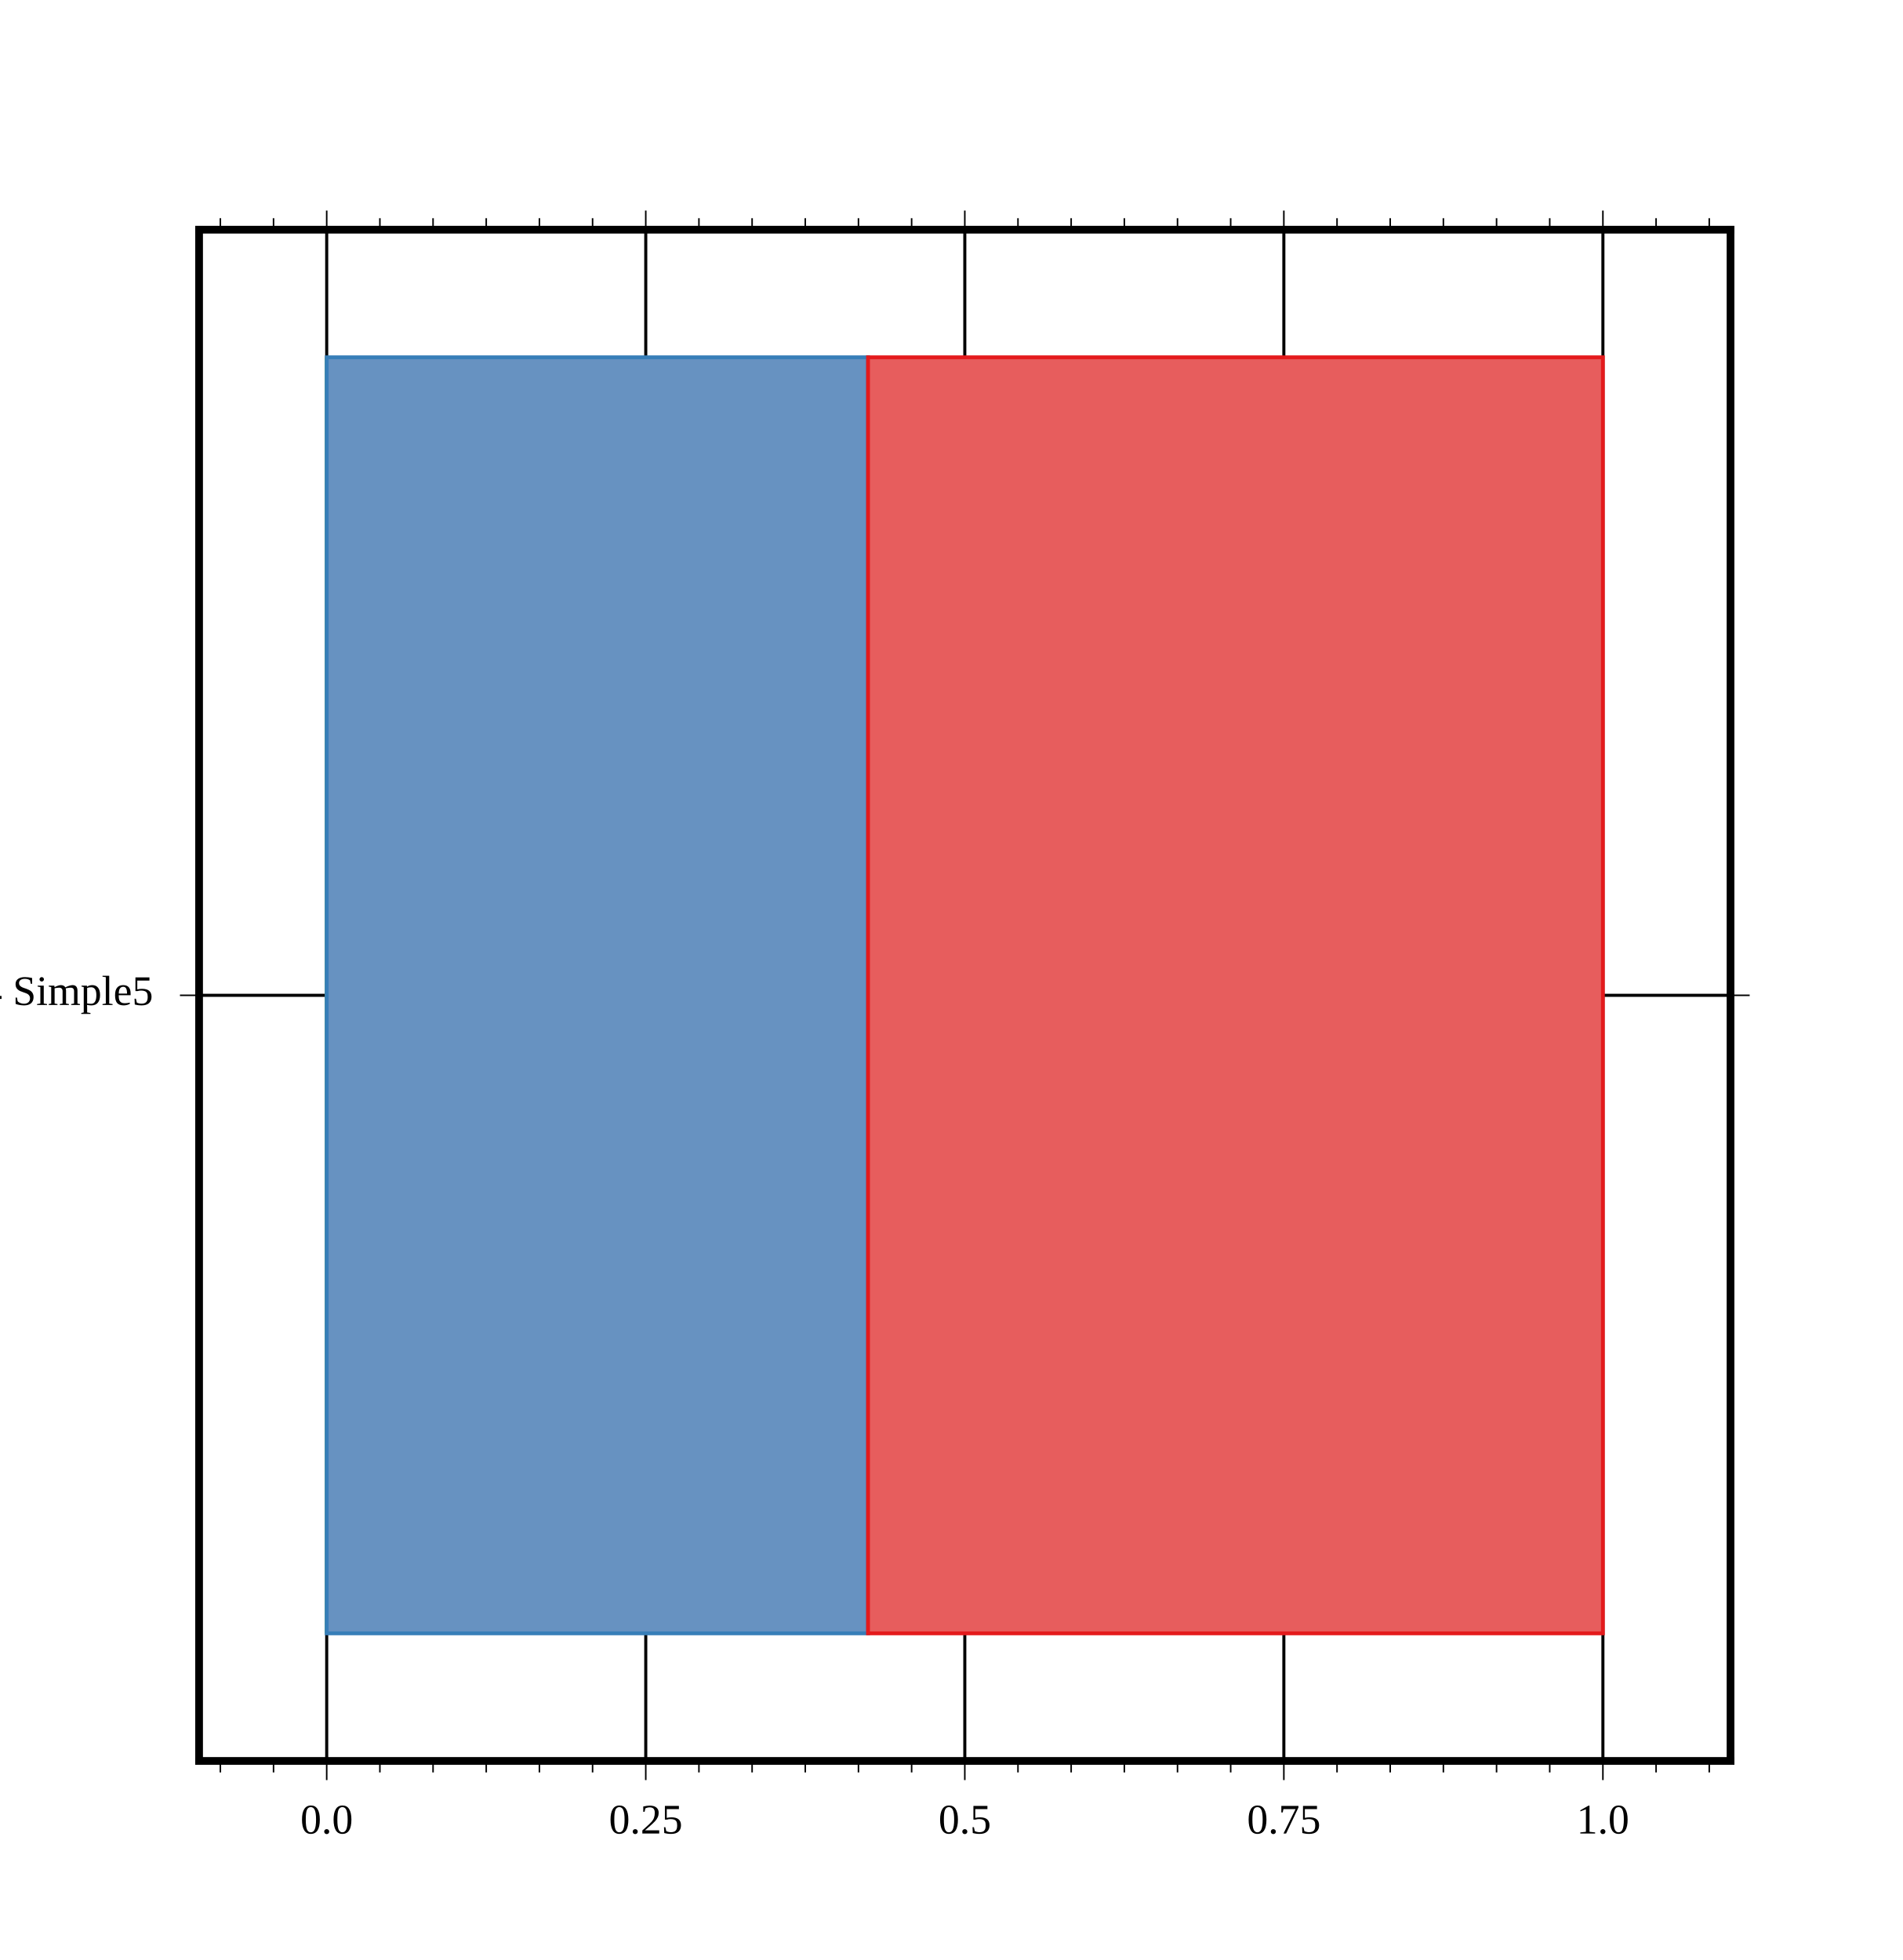
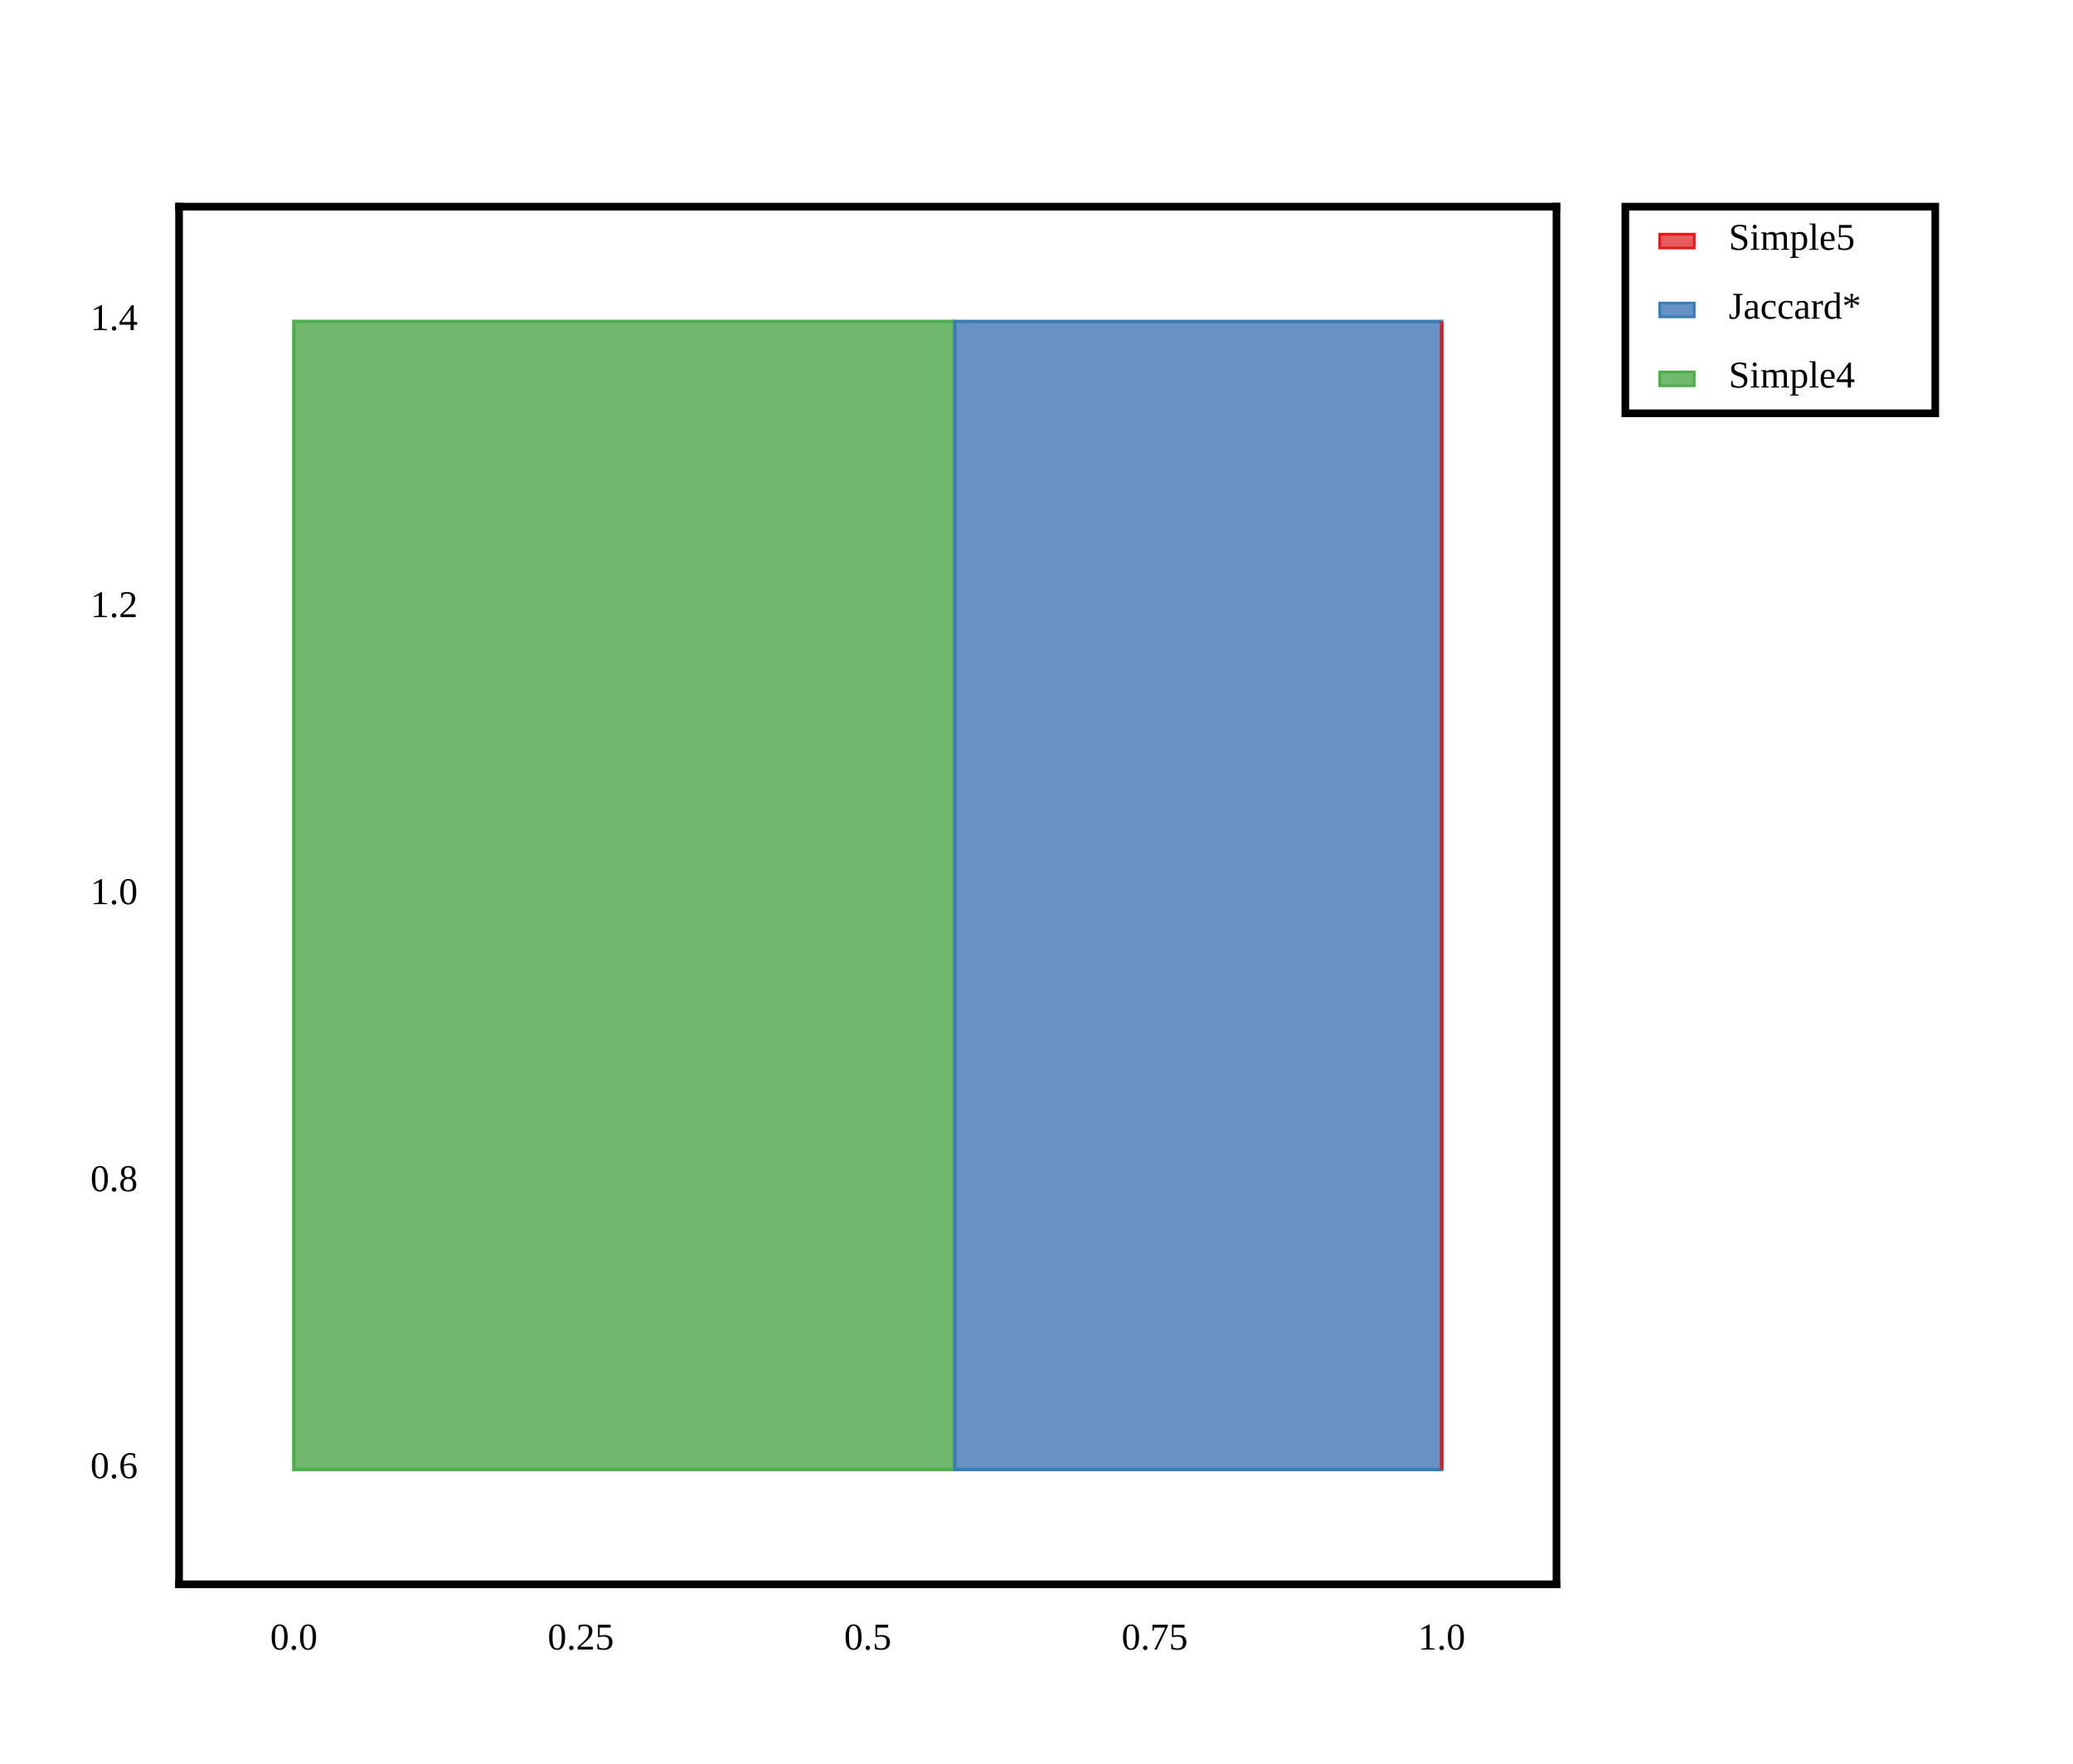
- <svg xmlns="http://www.w3.org/2000/svg" height="512" stroke-opacity="1" viewBox="0.0 0.0 497.0 512.0" font-size="1" width="497" stroke="rgb(0,0,0)" version="1.1">
+ <svg xmlns="http://www.w3.org/2000/svg" height="512" stroke-opacity="1" viewBox="0.0 0.0 602 512.0" font-size="1" width="602" stroke="rgb(0,0,0)" version="1.1">
  <defs />
-   <g stroke-linejoin="miter" stroke-opacity="1.0" fill-opacity="0.0" stroke="rgb(0,0,0)" stroke-width="0.8" fill="rgb(0,0,0)" stroke-linecap="butt" stroke-miterlimit="10.0">
-     <path d="M 52,260 h 400 " />
-   </g>
-   <g stroke-linejoin="miter" stroke-opacity="1.0" fill-opacity="0.0" stroke="rgb(0,0,0)" stroke-width="2.018" fill="rgb(0,0,0)" stroke-linecap="square" stroke-miterlimit="10.0">
+   <g stroke-linejoin="miter" stroke-opacity="1.0" fill-opacity="0.0" stroke="rgb(0,0,0)" stroke-width="2.221" fill="rgb(0,0,0)" stroke-linecap="square" stroke-miterlimit="10.0">
    <path d="M 52,460 v -400 M 452,460 v -400 " />
  </g>
-   <g stroke-linejoin="miter" stroke-opacity="1.0" fill-opacity="0.0" stroke="rgb(0,0,0)" stroke-width="0.4" fill="rgb(0,0,0)" stroke-linecap="butt" stroke-miterlimit="10.0">
-     <path d="M 452,260 h 5 " />
+   <g stroke-linejoin="miter" stroke-opacity="1.0" fill-opacity="1.0" font-size="11.0px" stroke="rgb(0,0,0)" stroke-width="2.221" fill="rgb(0,0,0)" stroke-linecap="butt" stroke-miterlimit="10.0">
+     <text dominant-baseline="middle" transform="matrix(1,0,0,1,40,93.3333)" stroke="none" text-anchor="end">1.4</text>
  </g>
-   <g stroke-linejoin="miter" stroke-opacity="1.0" fill-opacity="0.0" stroke="rgb(0,0,0)" stroke-width="0.4" fill="rgb(0,0,0)" stroke-linecap="butt" stroke-miterlimit="10.0">
-     <path d="M 47,260 h 5 " />
+   <g stroke-linejoin="miter" stroke-opacity="1.0" fill-opacity="1.0" font-size="11.0px" stroke="rgb(0,0,0)" stroke-width="2.221" fill="rgb(0,0,0)" stroke-linecap="butt" stroke-miterlimit="10.0">
+     <text dominant-baseline="middle" transform="matrix(1,0,0,1,40,176.6667)" stroke="none" text-anchor="end">1.2</text>
  </g>
-   <g stroke-linejoin="miter" stroke-opacity="1.0" fill-opacity="1.0" font-size="11.0px" stroke="rgb(0,0,0)" stroke-width="2.018" fill="rgb(0,0,0)" stroke-linecap="butt" stroke-miterlimit="10.0">
-     <text dominant-baseline="middle" transform="matrix(1,0,0,1,40,260)" stroke="none" text-anchor="end">Simple4 Simple5</text>
+   <g stroke-linejoin="miter" stroke-opacity="1.0" fill-opacity="1.0" font-size="11.0px" stroke="rgb(0,0,0)" stroke-width="2.221" fill="rgb(0,0,0)" stroke-linecap="butt" stroke-miterlimit="10.0">
+     <text dominant-baseline="middle" transform="matrix(1,0,0,1,40,260)" stroke="none" text-anchor="end">1.0</text>
  </g>
-   <g stroke-linejoin="miter" stroke-opacity="1.0" fill-opacity="0.0" stroke="rgb(0,0,0)" stroke-width="0.8" fill="rgb(0,0,0)" stroke-linecap="butt" stroke-miterlimit="10.0">
-     <path d="M 85.333,460 v -400 M 168.667,460 v -400 M 252,460 v -400 M 335.333,460 v -400 M 418.667,460 v -400 " />
+   <g stroke-linejoin="miter" stroke-opacity="1.0" fill-opacity="1.0" font-size="11.0px" stroke="rgb(0,0,0)" stroke-width="2.221" fill="rgb(0,0,0)" stroke-linecap="butt" stroke-miterlimit="10.0">
+     <text dominant-baseline="middle" transform="matrix(1,0,0,1,40,343.3333)" stroke="none" text-anchor="end">0.8</text>
  </g>
-   <g stroke-linejoin="miter" stroke-opacity="1.0" fill-opacity="0.0" stroke="rgb(0,0,0)" stroke-width="2.018" fill="rgb(0,0,0)" stroke-linecap="square" stroke-miterlimit="10.0">
+   <g stroke-linejoin="miter" stroke-opacity="1.0" fill-opacity="1.0" font-size="11.0px" stroke="rgb(0,0,0)" stroke-width="2.221" fill="rgb(0,0,0)" stroke-linecap="butt" stroke-miterlimit="10.0">
+     <text dominant-baseline="middle" transform="matrix(1,0,0,1,40,426.6667)" stroke="none" text-anchor="end">0.6</text>
+   </g>
+   <g stroke-linejoin="miter" stroke-opacity="1.0" fill-opacity="0.0" stroke="rgb(0,0,0)" stroke-width="2.221" fill="rgb(0,0,0)" stroke-linecap="square" stroke-miterlimit="10.0">
    <path d="M 52,460 h 400 M 52,60 h 400 " />
  </g>
-   <g stroke-linejoin="miter" stroke-opacity="1.0" fill-opacity="0.0" stroke="rgb(0,0,0)" stroke-width="0.4" fill="rgb(0,0,0)" stroke-linecap="butt" stroke-miterlimit="10.0">
-     <path d="M 57.556,60 v -3 M 71.444,60 v -3 M 99.222,60 v -3 M 113.111,60 v -3 M 127,60 v -3 M 140.889,60 v -3 M 154.778,60 v -3 M 182.556,60 v -3 M 196.444,60 v -3 M 210.333,60 v -3 M 224.222,60 v -3 M 238.111,60 v -3 M 265.889,60 v -3 M 279.778,60 v -3 M 293.667,60 v -3 M 307.556,60 v -3 M 321.444,60 v -3 M 349.222,60 v -3 M 363.111,60 v -3 M 377,60 v -3 M 390.889,60 v -3 M 404.778,60 v -3 M 432.556,60 v -3 M 446.444,60 v -3 " />
-   </g>
-   <g stroke-linejoin="miter" stroke-opacity="1.0" fill-opacity="0.0" stroke="rgb(0,0,0)" stroke-width="0.4" fill="rgb(0,0,0)" stroke-linecap="butt" stroke-miterlimit="10.0">
-     <path d="M 85.333,60 v -5 M 168.667,60 v -5 M 252,60 v -5 M 335.333,60 v -5 M 418.667,60 v -5 " />
-   </g>
-   <g stroke-linejoin="miter" stroke-opacity="1.0" fill-opacity="0.0" stroke="rgb(0,0,0)" stroke-width="0.4" fill="rgb(0,0,0)" stroke-linecap="butt" stroke-miterlimit="10.0">
-     <path d="M 57.556,463 v -3 M 71.444,463 v -3 M 99.222,463 v -3 M 113.111,463 v -3 M 127,463 v -3 M 140.889,463 v -3 M 154.778,463 v -3 M 182.556,463 v -3 M 196.444,463 v -3 M 210.333,463 v -3 M 224.222,463 v -3 M 238.111,463 v -3 M 265.889,463 v -3 M 279.778,463 v -3 M 293.667,463 v -3 M 307.556,463 v -3 M 321.444,463 v -3 M 349.222,463 v -3 M 363.111,463 v -3 M 377,463 v -3 M 390.889,463 v -3 M 404.778,463 v -3 M 432.556,463 v -3 M 446.444,463 v -3 " />
-   </g>
-   <g stroke-linejoin="miter" stroke-opacity="1.0" fill-opacity="0.0" stroke="rgb(0,0,0)" stroke-width="0.4" fill="rgb(0,0,0)" stroke-linecap="butt" stroke-miterlimit="10.0">
-     <path d="M 85.333,465 v -5 M 168.667,465 v -5 M 252,465 v -5 M 335.333,465 v -5 M 418.667,465 v -5 " />
-   </g>
-   <g stroke-linejoin="miter" stroke-opacity="1.0" fill-opacity="1.0" font-size="11.0px" stroke="rgb(0,0,0)" stroke-width="2.018" fill="rgb(0,0,0)" stroke-linecap="butt" stroke-miterlimit="10.0">
+   <g stroke-linejoin="miter" stroke-opacity="1.0" fill-opacity="1.0" font-size="11.0px" stroke="rgb(0,0,0)" stroke-width="2.221" fill="rgb(0,0,0)" stroke-linecap="butt" stroke-miterlimit="10.0">
    <text dominant-baseline="text-before-edge" transform="matrix(1,0,0,1,418.6667,472)" stroke="none" text-anchor="middle">1.0</text>
  </g>
-   <g stroke-linejoin="miter" stroke-opacity="1.0" fill-opacity="1.0" font-size="11.0px" stroke="rgb(0,0,0)" stroke-width="2.018" fill="rgb(0,0,0)" stroke-linecap="butt" stroke-miterlimit="10.0">
+   <g stroke-linejoin="miter" stroke-opacity="1.0" fill-opacity="1.0" font-size="11.0px" stroke="rgb(0,0,0)" stroke-width="2.221" fill="rgb(0,0,0)" stroke-linecap="butt" stroke-miterlimit="10.0">
    <text dominant-baseline="text-before-edge" transform="matrix(1,0,0,1,335.3333,472)" stroke="none" text-anchor="middle">0.75</text>
  </g>
-   <g stroke-linejoin="miter" stroke-opacity="1.0" fill-opacity="1.0" font-size="11.0px" stroke="rgb(0,0,0)" stroke-width="2.018" fill="rgb(0,0,0)" stroke-linecap="butt" stroke-miterlimit="10.0">
+   <g stroke-linejoin="miter" stroke-opacity="1.0" fill-opacity="1.0" font-size="11.0px" stroke="rgb(0,0,0)" stroke-width="2.221" fill="rgb(0,0,0)" stroke-linecap="butt" stroke-miterlimit="10.0">
    <text dominant-baseline="text-before-edge" transform="matrix(1,0,0,1,252,472)" stroke="none" text-anchor="middle">0.5</text>
  </g>
-   <g stroke-linejoin="miter" stroke-opacity="1.0" fill-opacity="1.0" font-size="11.0px" stroke="rgb(0,0,0)" stroke-width="2.018" fill="rgb(0,0,0)" stroke-linecap="butt" stroke-miterlimit="10.0">
+   <g stroke-linejoin="miter" stroke-opacity="1.0" fill-opacity="1.0" font-size="11.0px" stroke="rgb(0,0,0)" stroke-width="2.221" fill="rgb(0,0,0)" stroke-linecap="butt" stroke-miterlimit="10.0">
    <text dominant-baseline="text-before-edge" transform="matrix(1,0,0,1,168.6667,472)" stroke="none" text-anchor="middle">0.25</text>
  </g>
-   <g stroke-linejoin="miter" stroke-opacity="1.0" fill-opacity="1.0" font-size="11.0px" stroke="rgb(0,0,0)" stroke-width="2.018" fill="rgb(0,0,0)" stroke-linecap="butt" stroke-miterlimit="10.0">
+   <g stroke-linejoin="miter" stroke-opacity="1.0" fill-opacity="1.0" font-size="11.0px" stroke="rgb(0,0,0)" stroke-width="2.221" fill="rgb(0,0,0)" stroke-linecap="butt" stroke-miterlimit="10.0">
    <text dominant-baseline="text-before-edge" transform="matrix(1,0,0,1,85.3333,472)" stroke="none" text-anchor="middle">0.0</text>
  </g>
  <g stroke-linejoin="miter" stroke-opacity="1.0" fill-opacity="1.0" stroke="rgb(77,175,74)" stroke-width="1.0" fill="rgb(114,185,112)" stroke-linecap="butt" stroke-miterlimit="10.0">
    <defs>
      <clipPath id="SimpleSimplemyClip1">
        <path d="M 452,460 l -0,-400 h -400 l -0,400 Z" />
      </clipPath>
    </defs>
    <g clip-path="url(#SimpleSimplemyClip1)">
-       <path d="M 85.333,426.667 v -333.333 h 0 v 333.333 Z" />
+       <path d="M 85.333,426.667 v -333.333 h 191.946 v 333.333 Z" />
    </g>
  </g>
  <g stroke-linejoin="miter" stroke-opacity="1.0" fill-opacity="1.0" stroke="rgb(55,126,184)" stroke-width="1.0" fill="rgb(103,146,193)" stroke-linecap="butt" stroke-miterlimit="10.0">
    <defs>
      <clipPath id="SimpleSimplemyClip2">
        <path d="M 452,460 l -0,-400 h -400 l -0,400 Z" />
      </clipPath>
    </defs>
    <g clip-path="url(#SimpleSimplemyClip2)">
-       <path d="M 85.333,426.667 v -333.333 h 141.387 v 333.333 Z" />
+       <path d="M 277.28,426.667 v -333.333 h 141.387 v 333.333 Z" />
    </g>
  </g>
  <g stroke-linejoin="miter" stroke-opacity="1.0" fill-opacity="1.0" stroke="rgb(228,26,28)" stroke-width="1.0" fill="rgb(231,93,93)" stroke-linecap="butt" stroke-miterlimit="10.0">
    <defs>
      <clipPath id="SimpleSimplemyClip3">
        <path d="M 452,460 l -0,-400 h -400 l -0,400 Z" />
      </clipPath>
    </defs>
    <g clip-path="url(#SimpleSimplemyClip3)">
-       <path d="M 226.72,426.667 v -333.333 h 191.946 v 333.333 Z" />
+       <path d="M 418.667,426.667 v -333.333 h 0 v 333.333 Z" />
    </g>
  </g>
-   <g stroke-linejoin="miter" stroke-opacity="1.0" fill-opacity="1.0" font-size="11.0px" stroke="rgb(0,0,0)" stroke-width="2.018" fill="rgb(0,0,0)" stroke-linecap="butt" stroke-miterlimit="10.0">
+   <g stroke-linejoin="miter" stroke-opacity="1.0" fill-opacity="1.0" font-size="11.0px" stroke="rgb(0,0,0)" stroke-width="2.221" fill="rgb(0,0,0)" stroke-linecap="butt" stroke-miterlimit="10.0">
    <text dominant-baseline="text-after-edge" transform="matrix(1,0,0,1,252,40)" stroke="none" text-anchor="middle" />
  </g>
+   <g stroke-linejoin="miter" stroke-opacity="1.0" fill-opacity="0.0" stroke="rgb(0,0,0)" stroke-width="2.221" fill="rgb(0,0,0)" stroke-linecap="butt" stroke-miterlimit="10.0">
+     <path d="M 562,120 l -0,-60 h -90 l -0,60 Z" />
+   </g>
+   <g stroke-linejoin="miter" stroke-opacity="1.0" fill-opacity="1.0" font-size="11.0px" stroke="rgb(0,0,0)" stroke-width="2.221" fill="rgb(0,0,0)" stroke-linecap="butt" stroke-miterlimit="10.0">
+     <text dominant-baseline="middle" transform="matrix(1,0,0,1,502,110)" stroke="none" text-anchor="start">Simple4</text>
+   </g>
+   <g stroke-linejoin="miter" stroke-opacity="1.0" fill-opacity="1.0" stroke="rgb(77,175,74)" stroke-width="0.8" fill="rgb(114,185,112)" stroke-linecap="butt" stroke-miterlimit="10.0">
+     <path d="M 482,108 l 10,0 v 4 l -10,0 Z" />
+   </g>
+   <g stroke-linejoin="miter" stroke-opacity="1.0" fill-opacity="1.0" font-size="11.0px" stroke="rgb(0,0,0)" stroke-width="2.221" fill="rgb(0,0,0)" stroke-linecap="butt" stroke-miterlimit="10.0">
+     <text dominant-baseline="middle" transform="matrix(1,0,0,1,502,90)" stroke="none" text-anchor="start">Jaccard*</text>
+   </g>
+   <g stroke-linejoin="miter" stroke-opacity="1.0" fill-opacity="1.0" stroke="rgb(55,126,184)" stroke-width="0.8" fill="rgb(103,146,193)" stroke-linecap="butt" stroke-miterlimit="10.0">
+     <path d="M 482,88 l 10,0 v 4 l -10,0 Z" />
+   </g>
+   <g stroke-linejoin="miter" stroke-opacity="1.0" fill-opacity="1.0" font-size="11.0px" stroke="rgb(0,0,0)" stroke-width="2.221" fill="rgb(0,0,0)" stroke-linecap="butt" stroke-miterlimit="10.0">
+     <text dominant-baseline="middle" transform="matrix(1,0,0,1,502,70)" stroke="none" text-anchor="start">Simple5</text>
+   </g>
+   <g stroke-linejoin="miter" stroke-opacity="1.0" fill-opacity="1.0" stroke="rgb(228,26,28)" stroke-width="0.8" fill="rgb(231,93,93)" stroke-linecap="butt" stroke-miterlimit="10.0">
+     <path d="M 482,68 l 10,0 v 4 l -10,0 Z" />
+   </g>
</svg>
